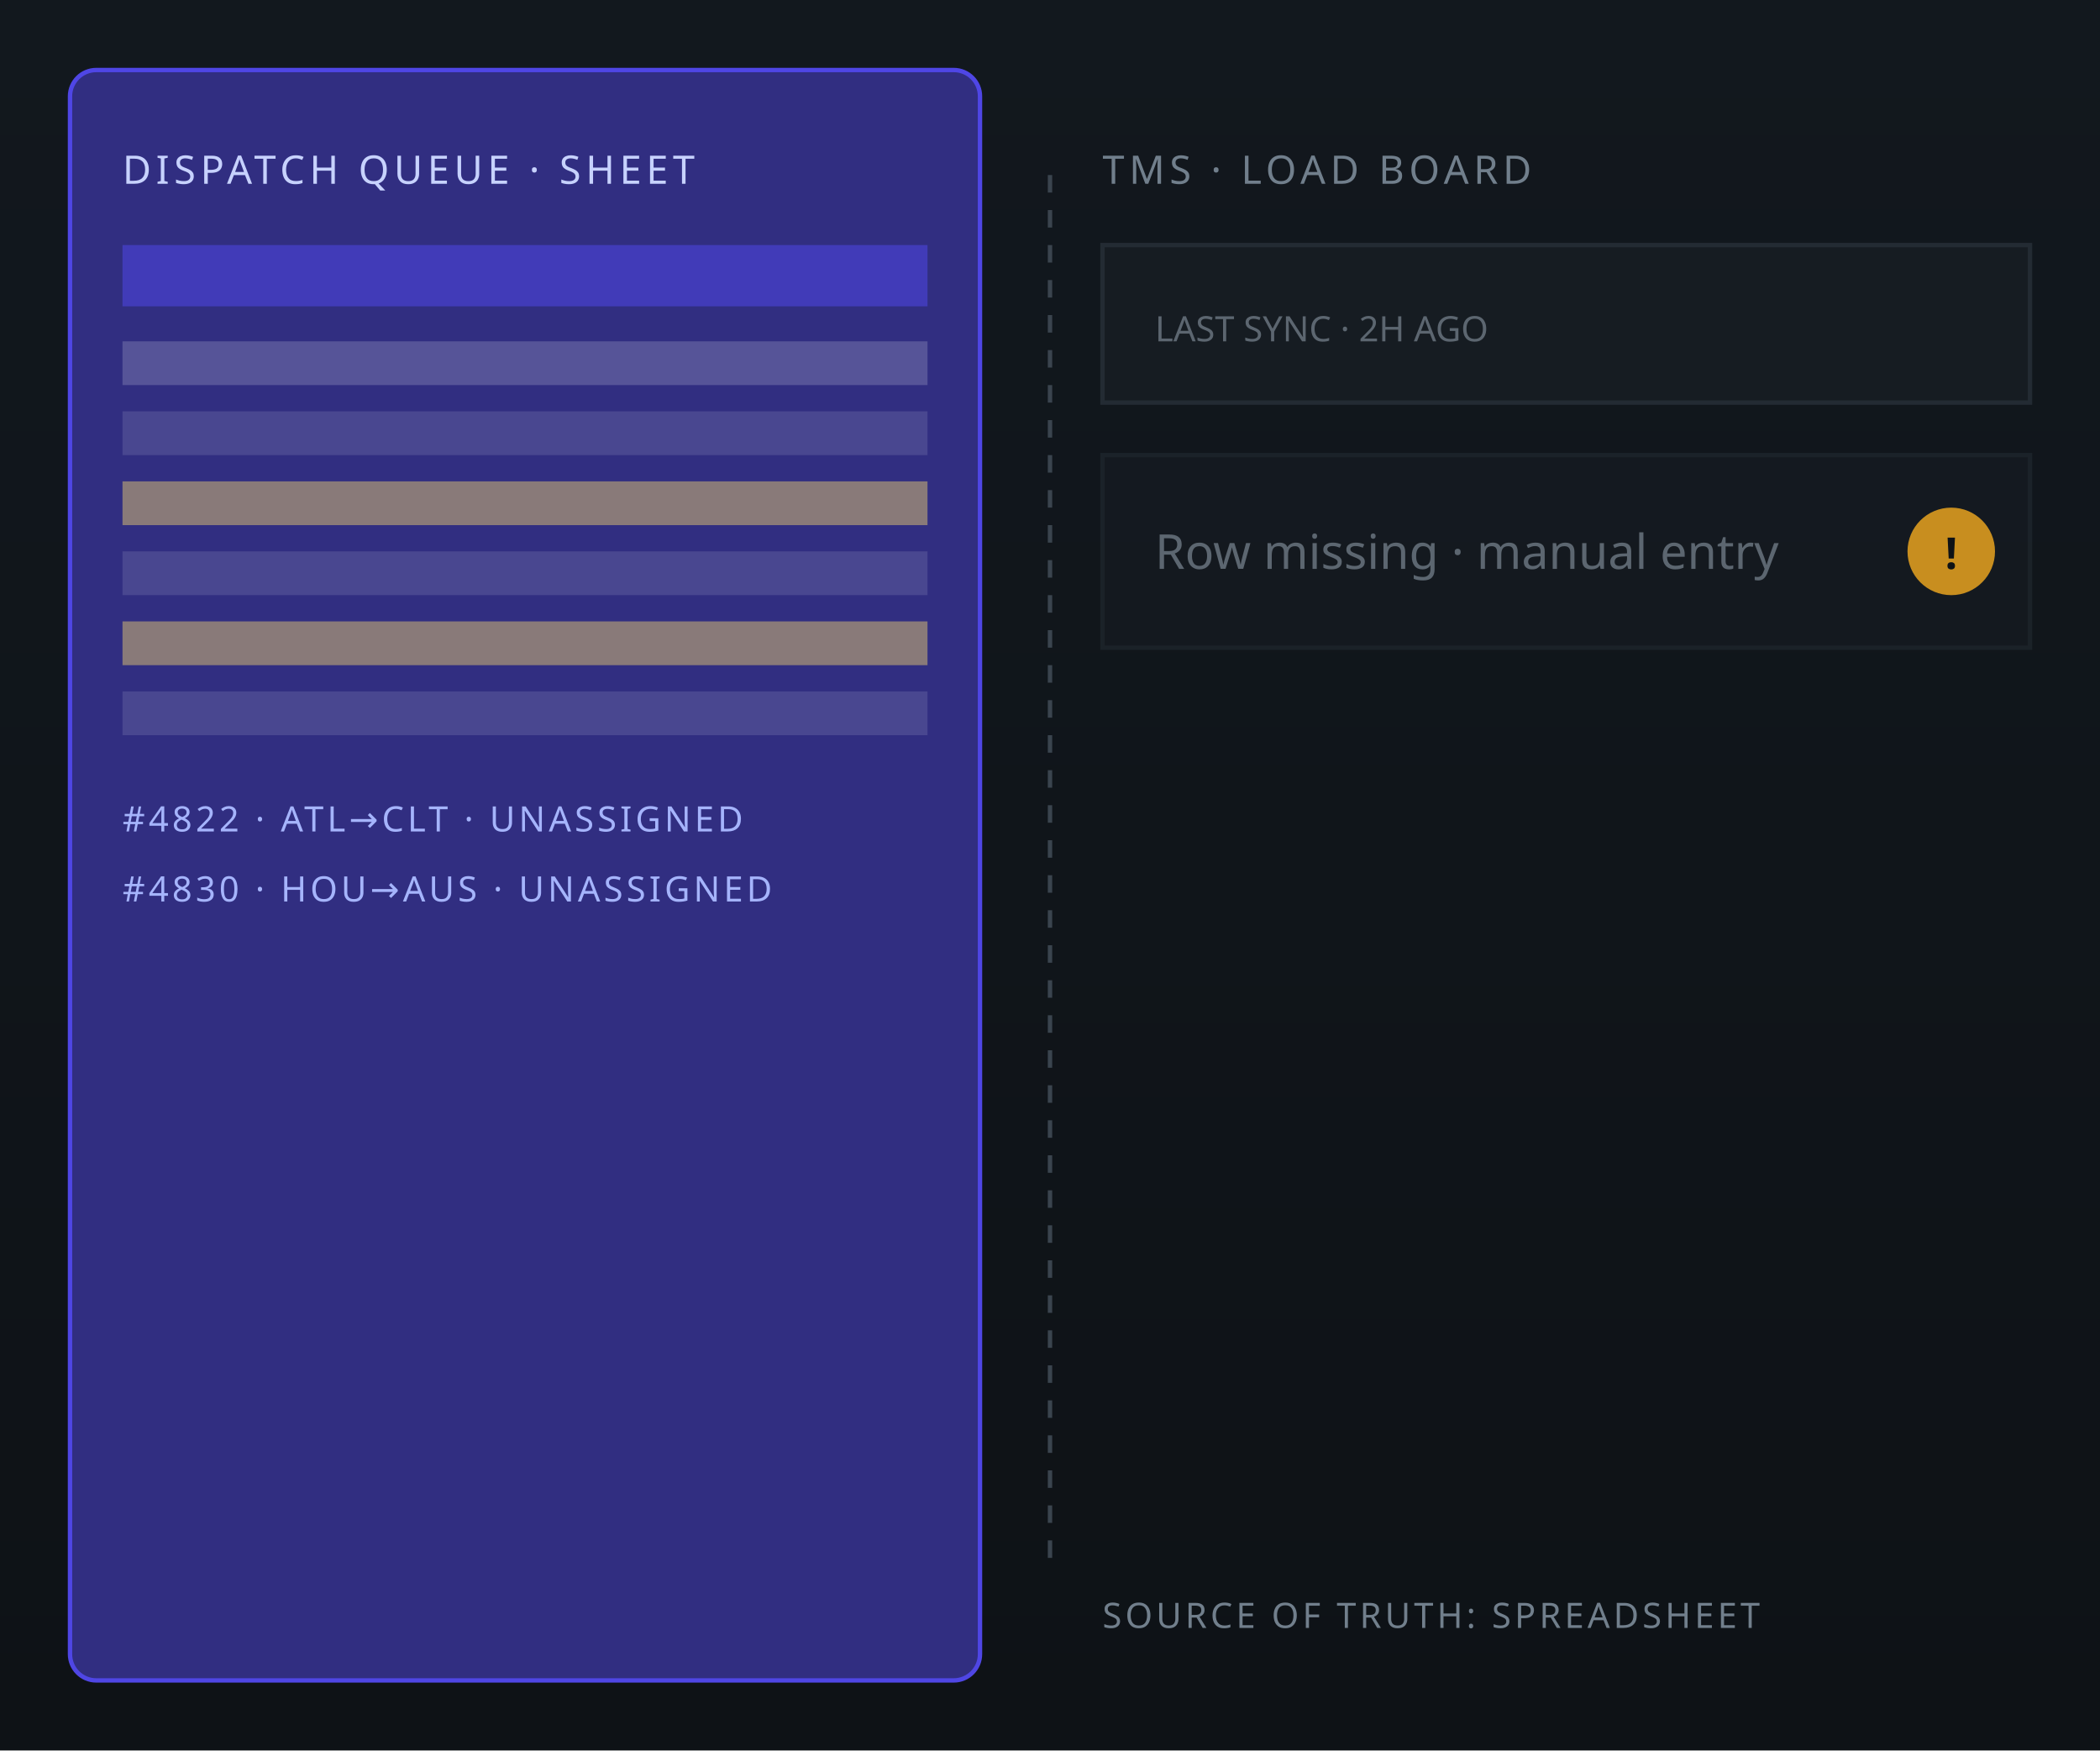
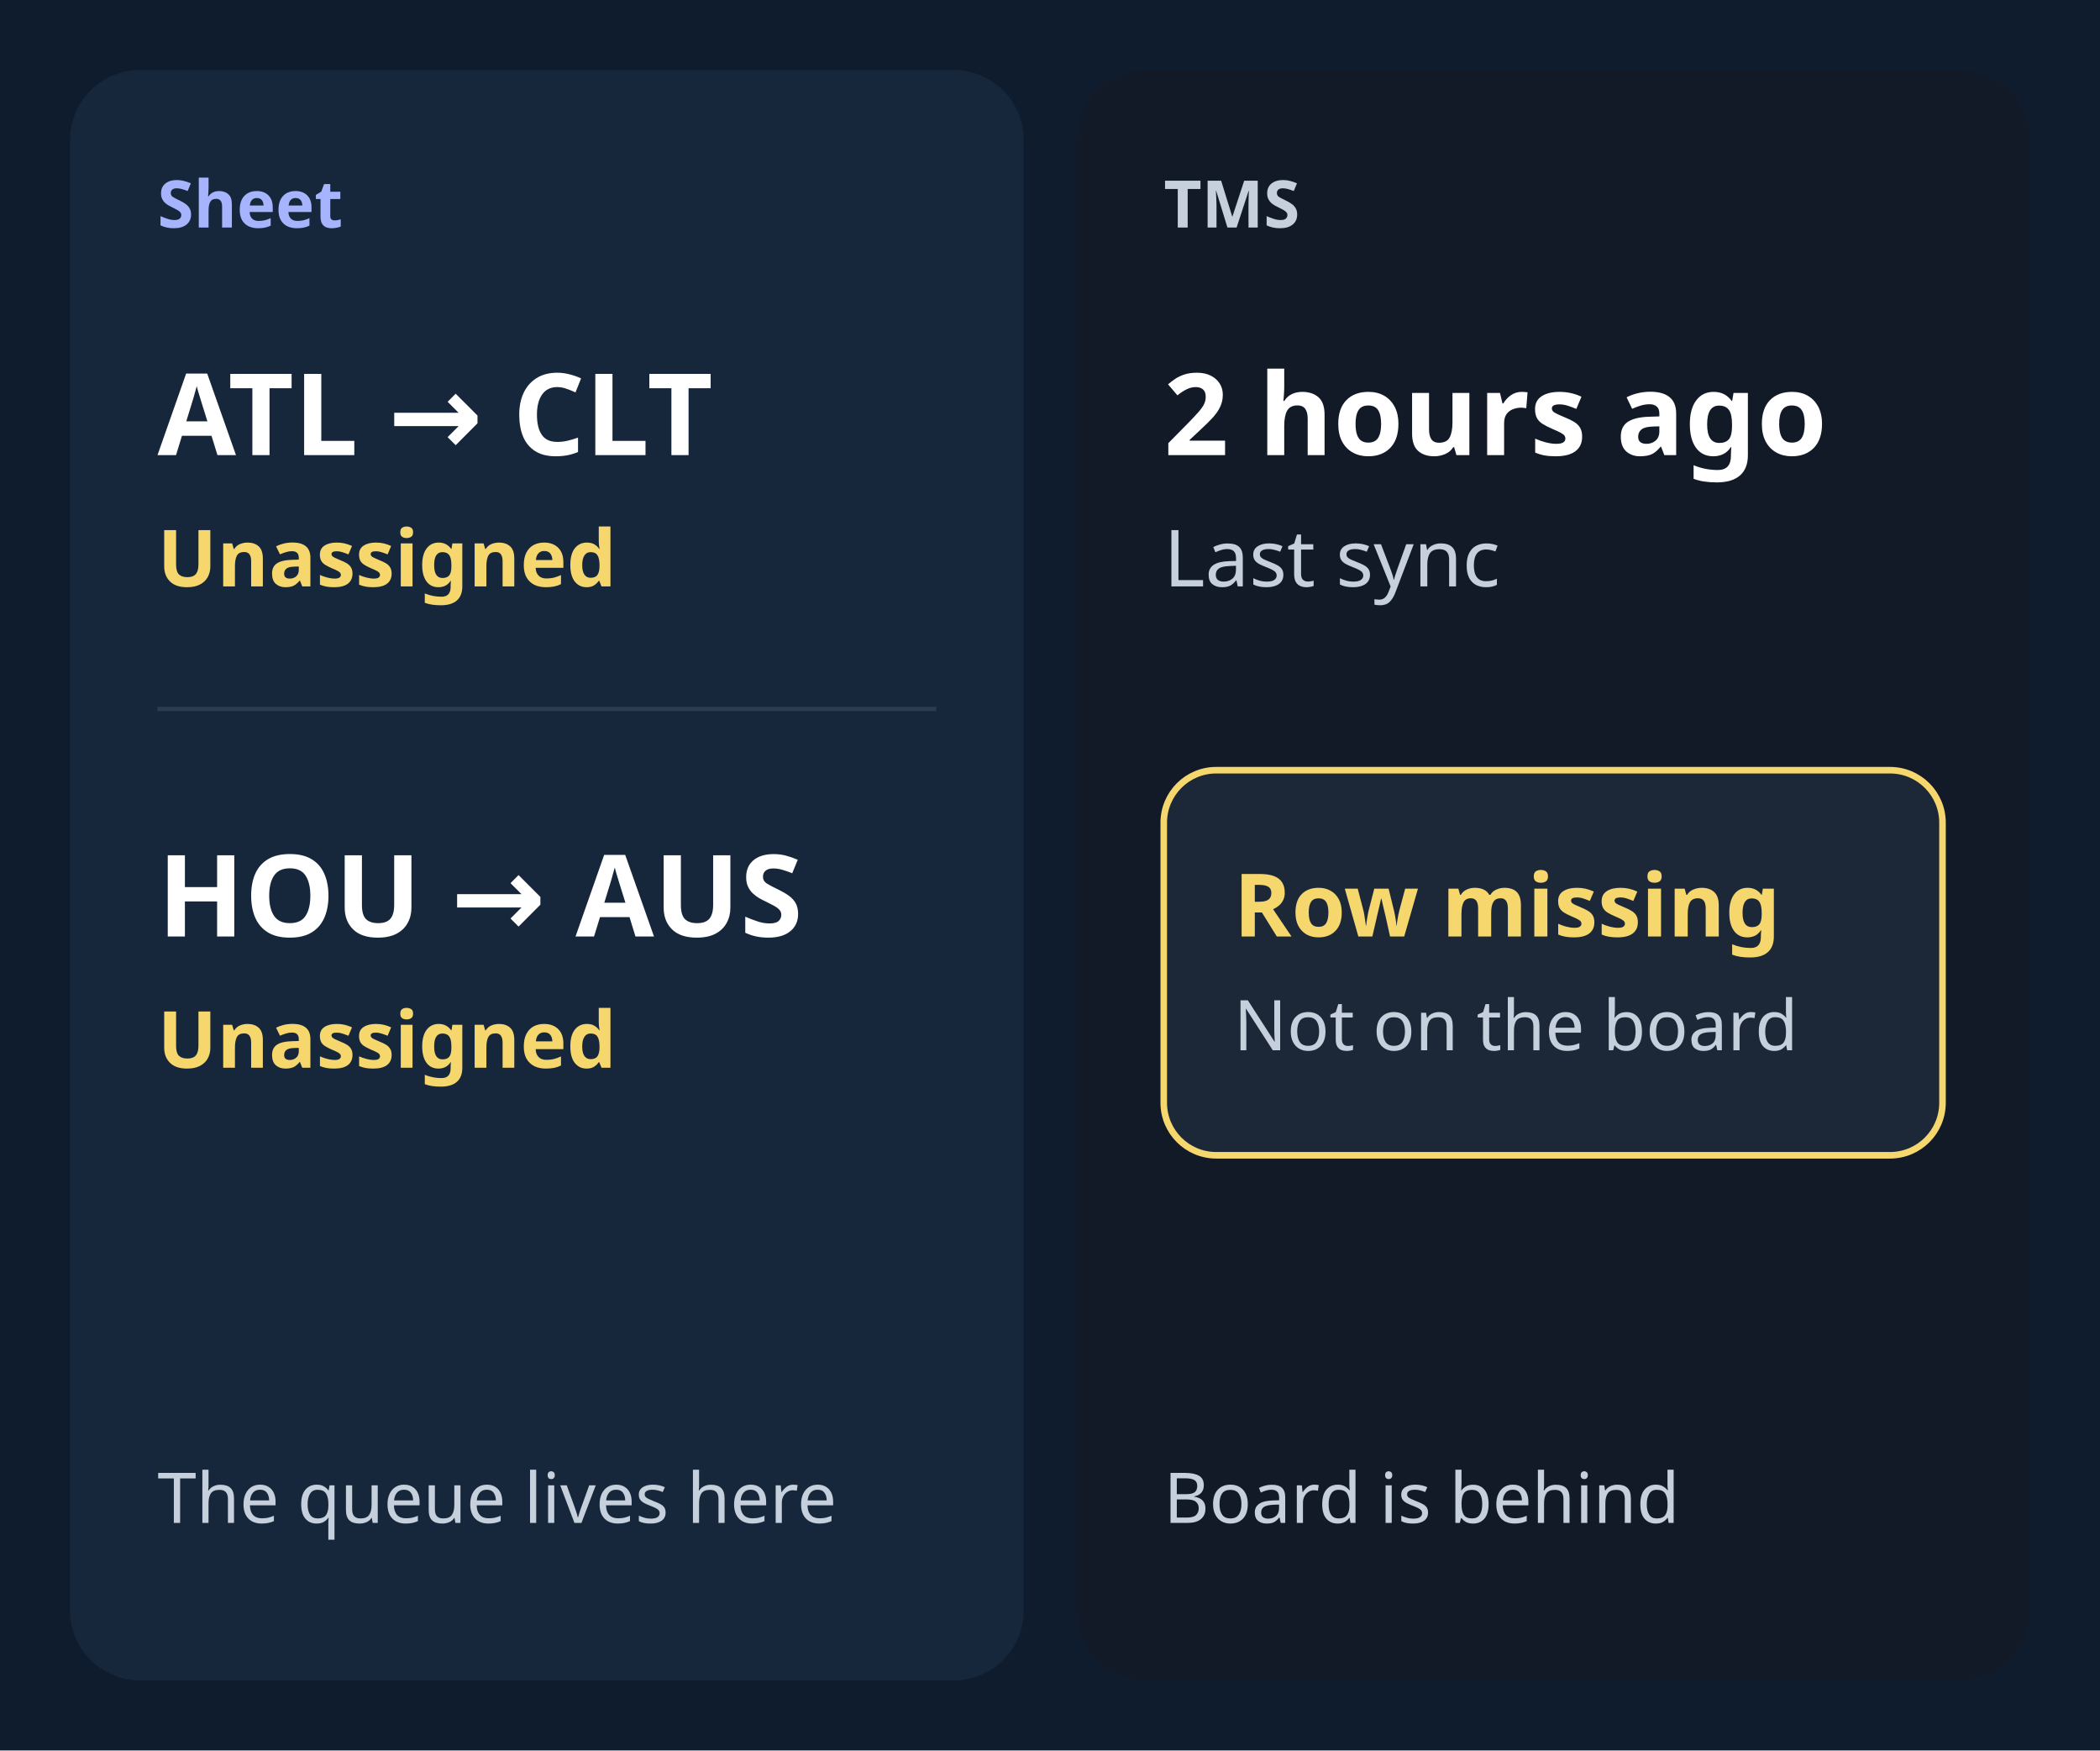
<svg xmlns="http://www.w3.org/2000/svg" viewBox="0 0 480 400" width="480" height="400" role="img" aria-label="Dispatch spreadsheet queue beside a stale TMS load board">
-   <defs>
-     <linearGradient id="bg" x1="0" y1="0" x2="0" y2="1">
-       <stop offset="0%" stop-color="#12181E" />
-       <stop offset="100%" stop-color="#0E1216" />
-     </linearGradient>
-   </defs>
-   <rect width="480" height="400" fill="url(#bg)" />
-   <rect x="16" y="16" width="208" height="368" rx="6" fill="#312E81" stroke="#4F46E5" />
-   <text x="28" y="42" fill="#C7D2FE" font-family="Figtree,system-ui,sans-serif" font-size="9" letter-spacing=".12em">DISPATCH QUEUE · SHEET</text>
-   <rect x="28" y="56" width="184" height="14" fill="#4F46E5" opacity=".55" />
-   <rect x="28" y="78" width="184" height="10" fill="#fff" opacity=".18" />
-   <rect x="28" y="94" width="184" height="10" fill="#fff" opacity=".12" />
-   <rect x="28" y="110" width="184" height="10" fill="#F5D76E" opacity=".45" />
-   <rect x="28" y="126" width="184" height="10" fill="#fff" opacity=".12" />
-   <rect x="28" y="142" width="184" height="10" fill="#F5D76E" opacity=".45" />
-   <rect x="28" y="158" width="184" height="10" fill="#fff" opacity=".12" />
-   <text x="28" y="190" fill="#A5B4FC" font-family="Figtree,system-ui,sans-serif" font-size="8" letter-spacing=".1em">#4822 · ATL→CLT · UNASSIGNED</text>
-   <text x="28" y="206" fill="#A5B4FC" font-family="Figtree,system-ui,sans-serif" font-size="8" letter-spacing=".1em">#4830 · HOU→AUS · UNASSIGNED</text>
-   <line x1="240" y1="40" x2="240" y2="360" stroke="#3A444E" stroke-dasharray="4 4" />
-   <text x="252" y="42" fill="#717F8C" font-family="Figtree,system-ui,sans-serif" font-size="9" letter-spacing=".12em">TMS · LOAD BOARD</text>
-   <rect x="252" y="56" width="212" height="36" fill="#161C22" stroke="#232B33" />
-   <text x="264" y="78" fill="#5C6670" font-family="Figtree,system-ui,sans-serif" font-size="8">LAST SYNC · 2H AGO</text>
-   <rect x="252" y="104" width="212" height="44" fill="#161C22" stroke="#232B33" opacity=".55" />
-   <text x="264" y="130" fill="#5C6670" font-family="Figtree,system-ui,sans-serif" font-size="11">Row missing · manual entry</text>
-   <circle cx="446" cy="126" r="10" fill="#DB9B1F" opacity=".9" />
-   <text x="446" y="130" text-anchor="middle" fill="#0E1216" font-family="Figtree,system-ui,sans-serif" font-size="10" font-weight="700">!</text>
-   <text x="252" y="372" fill="#717F8C" font-family="Figtree,system-ui,sans-serif" font-size="8" letter-spacing=".1em">SOURCE OF TRUTH: SPREADSHEET</text>
+   <rect width="480" height="400" fill="#0F1C2E" />
+   <rect x="16" y="16" width="218" height="368" rx="16" fill="#16263B" />
+   <text x="36" y="52" fill="#A5B4FC" font-family="Figtree,system-ui,sans-serif" font-size="15" font-weight="700">Sheet</text>
+   <text x="36" y="104" fill="#FFFFFF" font-family="Figtree,system-ui,sans-serif" font-size="26" font-weight="700">ATL → CLT</text>
+   <text x="36" y="134" fill="#F5D76E" font-family="Figtree,system-ui,sans-serif" font-size="18" font-weight="700">Unassigned</text>
+   <line x1="36" y1="162" x2="214" y2="162" stroke="#2A3B52" />
+   <text x="36" y="214" fill="#FFFFFF" font-family="Figtree,system-ui,sans-serif" font-size="26" font-weight="700">HOU → AUS</text>
+   <text x="36" y="244" fill="#F5D76E" font-family="Figtree,system-ui,sans-serif" font-size="18" font-weight="700">Unassigned</text>
+   <text x="36" y="348" fill="#C5D0DC" font-family="Figtree,system-ui,sans-serif" font-size="16">The queue lives here</text>
+   <rect x="246" y="16" width="218" height="368" rx="16" fill="#121A28" />
+   <text x="266" y="52" fill="#C5D0DC" font-family="Figtree,system-ui,sans-serif" font-size="15" font-weight="700">TMS</text>
+   <text x="266" y="104" fill="#FFFFFF" font-family="Figtree,system-ui,sans-serif" font-size="26" font-weight="700">2 hours ago</text>
+   <text x="266" y="134" fill="#C5D0DC" font-family="Figtree,system-ui,sans-serif" font-size="18">Last sync</text>
+   <rect x="266" y="176" width="178" height="88" rx="12" fill="#1C2838" stroke="#F5D76E" stroke-width="1.5" />
+   <text x="282" y="214" fill="#F5D76E" font-family="Figtree,system-ui,sans-serif" font-size="20" font-weight="700">Row missing</text>
+   <text x="282" y="240" fill="#C5D0DC" font-family="Figtree,system-ui,sans-serif" font-size="16">Not on the board</text>
+   <text x="266" y="348" fill="#C5D0DC" font-family="Figtree,system-ui,sans-serif" font-size="16">Board is behind</text>
</svg>
